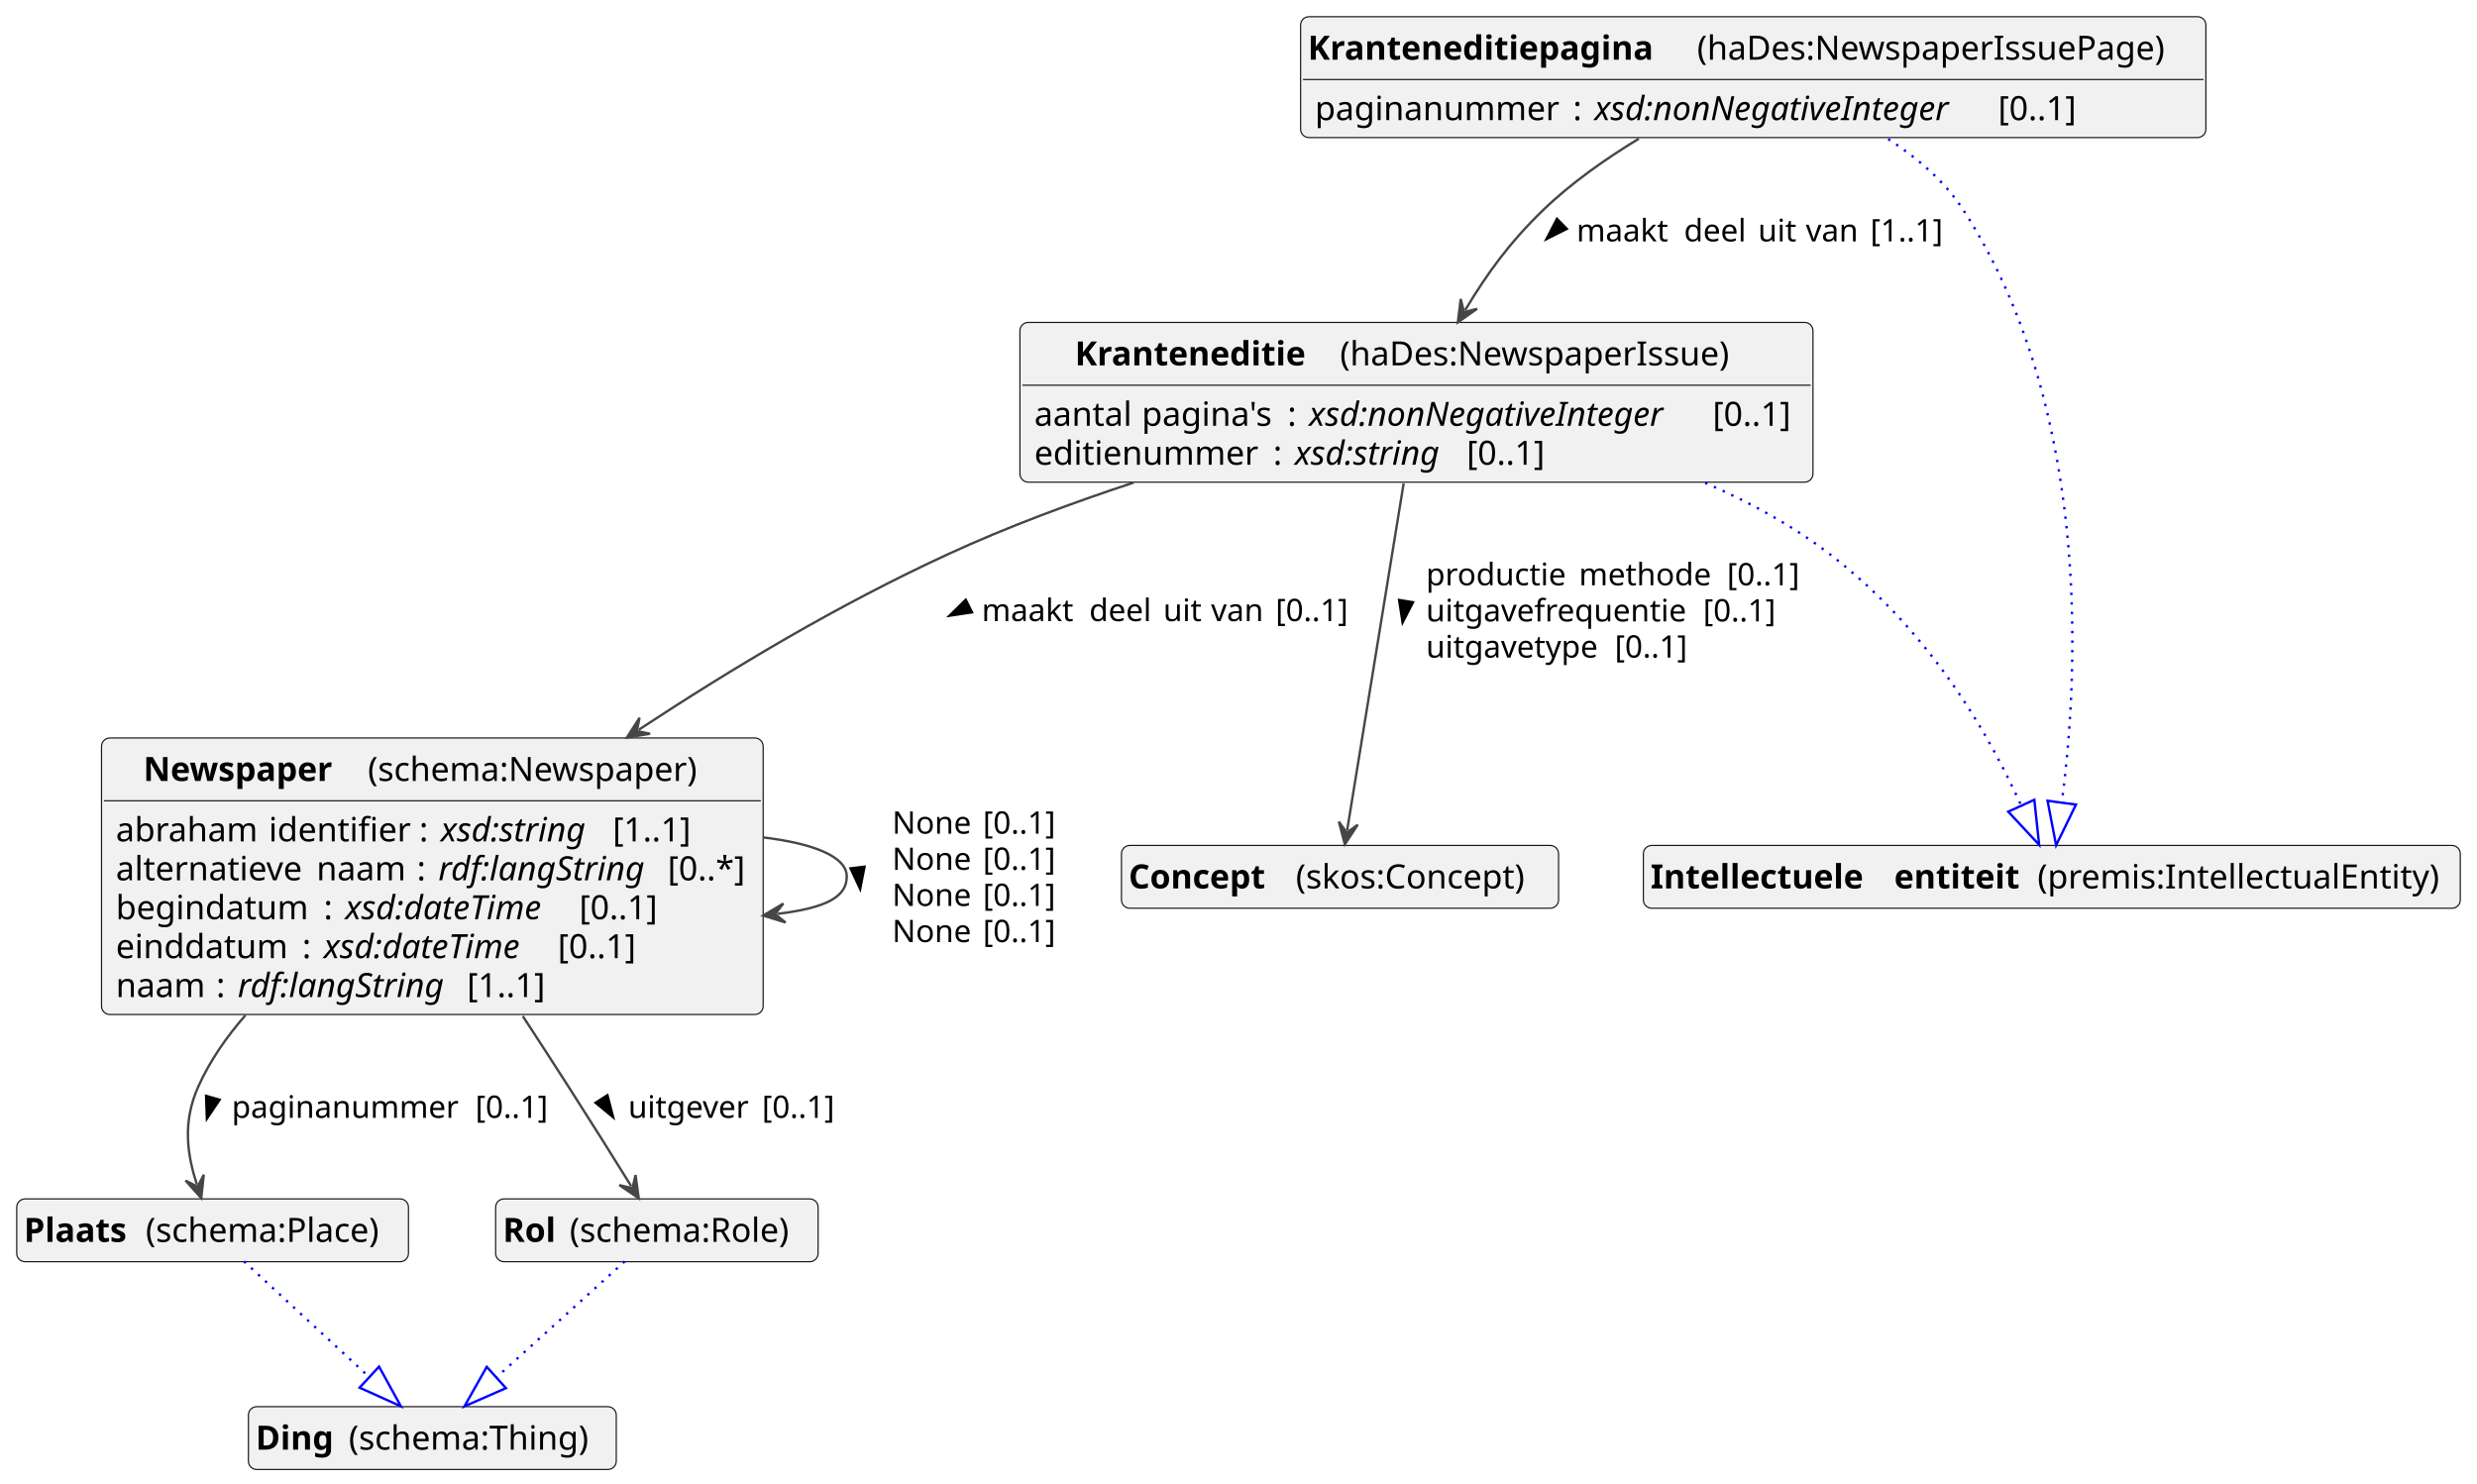
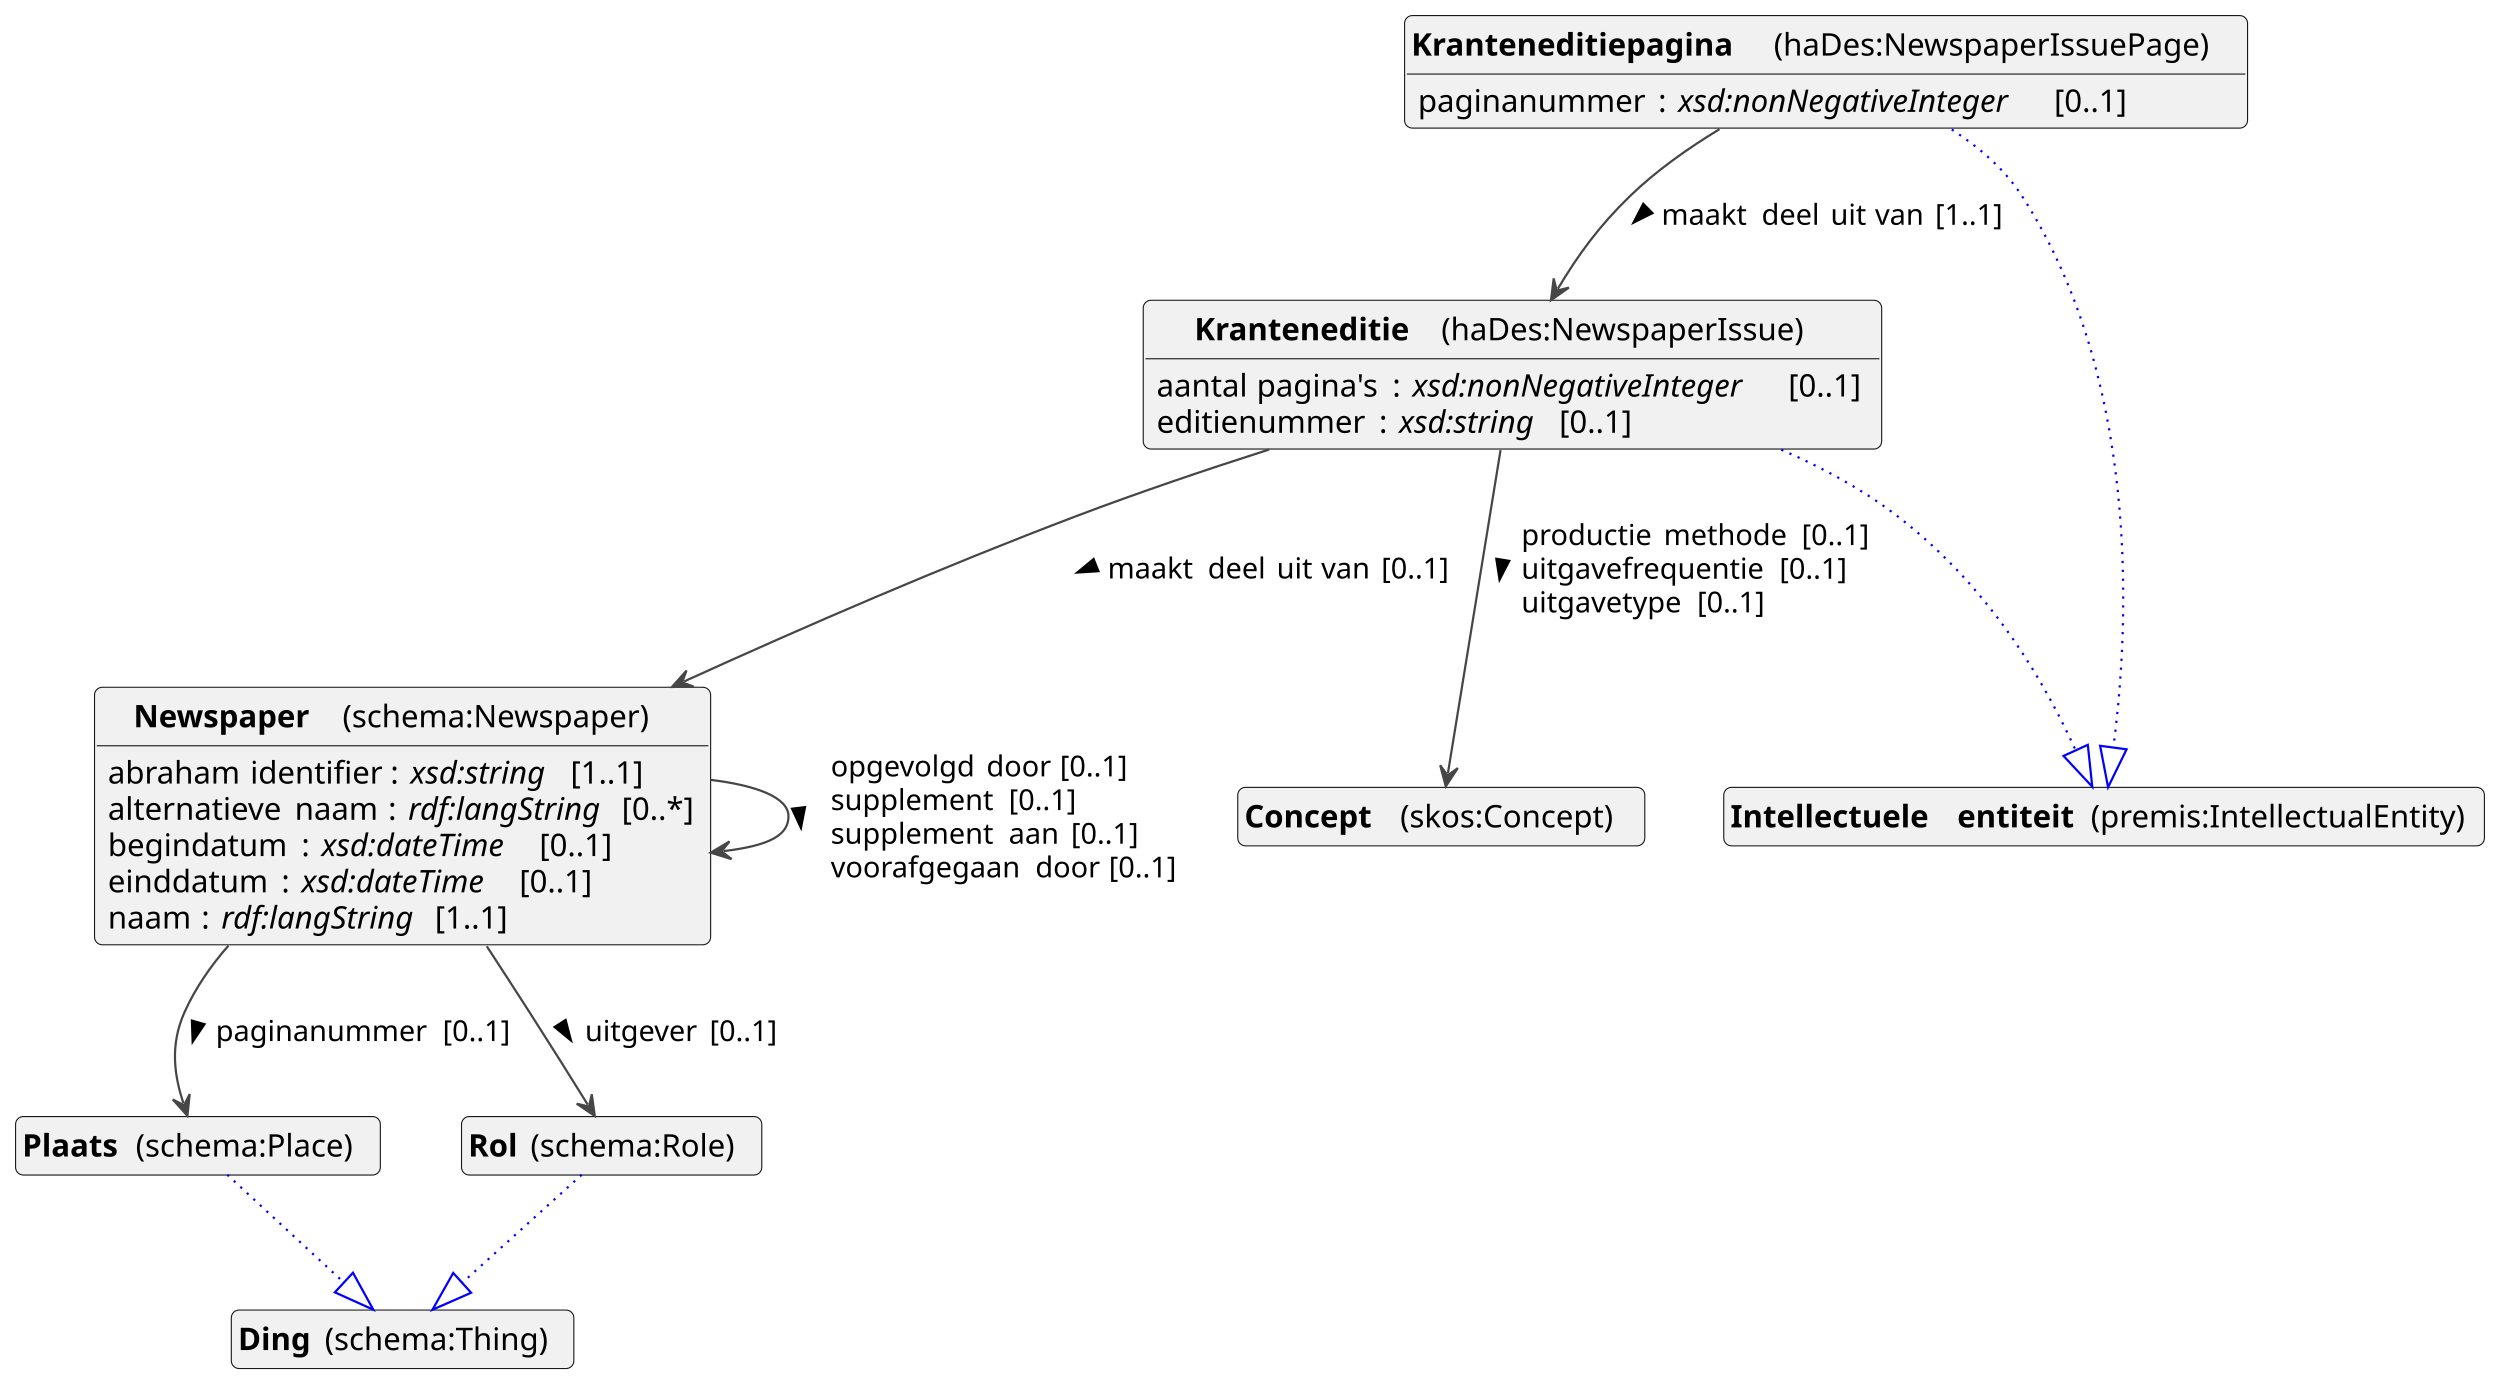
- <svg xmlns="http://www.w3.org/2000/svg" xmlns:xlink="http://www.w3.org/1999/xlink" contentStyleType="text/css" height="621px" preserveAspectRatio="none" style="width:1037px;height:621px;background:#FFFFFF;" version="1.1" viewBox="0 0 1037 621" width="1037px" zoomAndPan="magnify">
+ <svg xmlns="http://www.w3.org/2000/svg" xmlns:xlink="http://www.w3.org/1999/xlink" contentStyleType="text/css" height="621px" preserveAspectRatio="none" style="width:1124px;height:621px;background:#FFFFFF;" version="1.1" viewBox="0 0 1124 621" width="1124px" zoomAndPan="magnify">
  <defs />
  <g>
    <a href="#schema%3ANewspaper" target="_top" title="#schema%3ANewspaper" xlink:actuate="onRequest" xlink:href="#schema%3ANewspaper" xlink:show="new" xlink:title="#schema%3ANewspaper" xlink:type="simple">
      <g id="elem_schema_Newspaper">
        <rect codeLine="15" fill="#F1F1F1" height="115.781" id="schema_Newspaper" rx="3.5" ry="3.5" style="stroke:#181818;stroke-width:0.5;" width="277" x="42.5" y="309" />
        <text fill="#000000" font-family="sans-serif" font-size="14" font-weight="bold" lengthAdjust="spacing" textLength="90" x="60" y="326.995">Newspaper</text>
        <text fill="#000000" font-family="sans-serif" font-size="14" lengthAdjust="spacing" textLength="4" x="150" y="326.995"> </text>
        <text fill="#000000" font-family="sans-serif" font-size="14" lengthAdjust="spacing" textLength="148" x="154" y="326.995">(schema:Newspaper)</text>
        <line style="stroke:#181818;stroke-width:0.5;" x1="43.5" x2="318.5" y1="335.297" y2="335.297" />
        <text fill="#000000" font-family="sans-serif" font-size="14" lengthAdjust="spacing" textLength="60" x="48.5" y="352.292">abraham</text>
        <text fill="#000000" font-family="sans-serif" font-size="14" lengthAdjust="spacing" textLength="4" x="108.5" y="352.292"> </text>
        <text fill="#000000" font-family="sans-serif" font-size="14" lengthAdjust="spacing" textLength="59" x="112.5" y="352.292">identifier</text>
        <text fill="#000000" font-family="sans-serif" font-size="14" lengthAdjust="spacing" textLength="4" x="171.5" y="352.292"> </text>
        <text fill="#000000" font-family="sans-serif" font-size="14" lengthAdjust="spacing" textLength="5" x="175.5" y="352.292">:</text>
        <text fill="#000000" font-family="sans-serif" font-size="14" lengthAdjust="spacing" textLength="4" x="180.5" y="352.292"> </text>
        <text fill="#000000" font-family="sans-serif" font-size="14" font-style="italic" lengthAdjust="spacing" textLength="68" x="184.5" y="352.292">xsd:string</text>
        <text fill="#000000" font-family="sans-serif" font-size="14" lengthAdjust="spacing" textLength="4" x="252.5" y="352.292"> </text>
        <text fill="#000000" font-family="sans-serif" font-size="14" lengthAdjust="spacing" textLength="36" x="256.5" y="352.292">[1..1]</text>
        <text fill="#000000" font-family="sans-serif" font-size="14" lengthAdjust="spacing" textLength="80" x="48.5" y="368.589">alternatieve</text>
        <text fill="#000000" font-family="sans-serif" font-size="14" lengthAdjust="spacing" textLength="4" x="128.5" y="368.589"> </text>
        <text fill="#000000" font-family="sans-serif" font-size="14" lengthAdjust="spacing" textLength="38" x="132.5" y="368.589">naam</text>
        <text fill="#000000" font-family="sans-serif" font-size="14" lengthAdjust="spacing" textLength="4" x="170.5" y="368.589"> </text>
        <text fill="#000000" font-family="sans-serif" font-size="14" lengthAdjust="spacing" textLength="5" x="174.5" y="368.589">:</text>
        <text fill="#000000" font-family="sans-serif" font-size="14" lengthAdjust="spacing" textLength="4" x="179.5" y="368.589"> </text>
        <text fill="#000000" font-family="sans-serif" font-size="14" font-style="italic" lengthAdjust="spacing" textLength="92" x="183.5" y="368.589">rdf:langString</text>
        <text fill="#000000" font-family="sans-serif" font-size="14" lengthAdjust="spacing" textLength="4" x="275.5" y="368.589"> </text>
        <text fill="#000000" font-family="sans-serif" font-size="14" lengthAdjust="spacing" textLength="34" x="279.5" y="368.589">[0..*]</text>
        <text fill="#000000" font-family="sans-serif" font-size="14" lengthAdjust="spacing" textLength="83" x="48.5" y="384.886">begindatum</text>
        <text fill="#000000" font-family="sans-serif" font-size="14" lengthAdjust="spacing" textLength="4" x="131.5" y="384.886"> </text>
        <text fill="#000000" font-family="sans-serif" font-size="14" lengthAdjust="spacing" textLength="5" x="135.5" y="384.886">:</text>
        <text fill="#000000" font-family="sans-serif" font-size="14" lengthAdjust="spacing" textLength="4" x="140.5" y="384.886"> </text>
        <text fill="#000000" font-family="sans-serif" font-size="14" font-style="italic" lengthAdjust="spacing" textLength="94" x="144.5" y="384.886">xsd:dateTime</text>
        <text fill="#000000" font-family="sans-serif" font-size="14" lengthAdjust="spacing" textLength="4" x="238.5" y="384.886"> </text>
        <text fill="#000000" font-family="sans-serif" font-size="14" lengthAdjust="spacing" textLength="36" x="242.5" y="384.886">[0..1]</text>
        <text fill="#000000" font-family="sans-serif" font-size="14" lengthAdjust="spacing" textLength="74" x="48.5" y="401.183">einddatum</text>
        <text fill="#000000" font-family="sans-serif" font-size="14" lengthAdjust="spacing" textLength="4" x="122.5" y="401.183"> </text>
        <text fill="#000000" font-family="sans-serif" font-size="14" lengthAdjust="spacing" textLength="5" x="126.5" y="401.183">:</text>
        <text fill="#000000" font-family="sans-serif" font-size="14" lengthAdjust="spacing" textLength="4" x="131.5" y="401.183"> </text>
        <text fill="#000000" font-family="sans-serif" font-size="14" font-style="italic" lengthAdjust="spacing" textLength="94" x="135.5" y="401.183">xsd:dateTime</text>
        <text fill="#000000" font-family="sans-serif" font-size="14" lengthAdjust="spacing" textLength="4" x="229.5" y="401.183"> </text>
        <text fill="#000000" font-family="sans-serif" font-size="14" lengthAdjust="spacing" textLength="36" x="233.5" y="401.183">[0..1]</text>
        <text fill="#000000" font-family="sans-serif" font-size="14" lengthAdjust="spacing" textLength="38" x="48.5" y="417.479">naam</text>
        <text fill="#000000" font-family="sans-serif" font-size="14" lengthAdjust="spacing" textLength="4" x="86.5" y="417.479"> </text>
        <text fill="#000000" font-family="sans-serif" font-size="14" lengthAdjust="spacing" textLength="5" x="90.5" y="417.479">:</text>
        <text fill="#000000" font-family="sans-serif" font-size="14" lengthAdjust="spacing" textLength="4" x="95.5" y="417.479"> </text>
        <text fill="#000000" font-family="sans-serif" font-size="14" font-style="italic" lengthAdjust="spacing" textLength="92" x="99.5" y="417.479">rdf:langString</text>
        <text fill="#000000" font-family="sans-serif" font-size="14" lengthAdjust="spacing" textLength="4" x="191.5" y="417.479"> </text>
        <text fill="#000000" font-family="sans-serif" font-size="14" lengthAdjust="spacing" textLength="36" x="195.5" y="417.479">[1..1]</text>
      </g>
    </a>
    <a href="../../terms/nl#skos%3AConcept" target="_top" title="../../terms/nl#skos%3AConcept" xlink:actuate="onRequest" xlink:href="../../terms/nl#skos%3AConcept" xlink:show="new" xlink:title="../../terms/nl#skos%3AConcept" xlink:type="simple">
      <g id="elem_skos_Concept">
-         <rect codeLine="16" fill="#F1F1F1" height="26.297" id="skos_Concept" rx="3.5" ry="3.5" style="stroke:#181818;stroke-width:0.5;" width="183" x="469.5" y="354" />
-         <text fill="#000000" font-family="sans-serif" font-size="14" font-weight="bold" lengthAdjust="spacing" textLength="66" x="472.5" y="371.995">Concept</text>
-         <text fill="#000000" font-family="sans-serif" font-size="14" lengthAdjust="spacing" textLength="4" x="538.5" y="371.995"> </text>
-         <text fill="#000000" font-family="sans-serif" font-size="14" lengthAdjust="spacing" textLength="107" x="542.5" y="371.995">(skos:Concept)</text>
+         <rect codeLine="16" fill="#F1F1F1" height="26.297" id="skos_Concept" rx="3.5" ry="3.5" style="stroke:#181818;stroke-width:0.5;" width="183" x="556.5" y="354" />
+         <text fill="#000000" font-family="sans-serif" font-size="14" font-weight="bold" lengthAdjust="spacing" textLength="66" x="559.5" y="371.995">Concept</text>
+         <text fill="#000000" font-family="sans-serif" font-size="14" lengthAdjust="spacing" textLength="4" x="625.5" y="371.995"> </text>
+         <text fill="#000000" font-family="sans-serif" font-size="14" lengthAdjust="spacing" textLength="107" x="629.5" y="371.995">(skos:Concept)</text>
      </g>
    </a>
    <a href="#haDes%3ANewspaperIssue" target="_top" title="#haDes%3ANewspaperIssue" xlink:actuate="onRequest" xlink:href="#haDes%3ANewspaperIssue" xlink:show="new" xlink:title="#haDes%3ANewspaperIssue" xlink:type="simple">
      <g id="elem_haDes_NewspaperIssue">
-         <rect codeLine="17" fill="#F1F1F1" height="66.891" id="haDes_NewspaperIssue" rx="3.5" ry="3.5" style="stroke:#181818;stroke-width:0.5;" width="332" x="427" y="135" />
-         <text fill="#000000" font-family="sans-serif" font-size="14" font-weight="bold" lengthAdjust="spacing" textLength="107" x="450" y="152.995">Kranteneditie</text>
-         <text fill="#000000" font-family="sans-serif" font-size="14" lengthAdjust="spacing" textLength="4" x="557" y="152.995"> </text>
-         <text fill="#000000" font-family="sans-serif" font-size="14" lengthAdjust="spacing" textLength="175" x="561" y="152.995">(haDes:NewspaperIssue)</text>
-         <line style="stroke:#181818;stroke-width:0.5;" x1="428" x2="758" y1="161.297" y2="161.297" />
-         <text fill="#000000" font-family="sans-serif" font-size="14" lengthAdjust="spacing" textLength="41" x="433" y="178.292">aantal</text>
-         <text fill="#000000" font-family="sans-serif" font-size="14" lengthAdjust="spacing" textLength="4" x="474" y="178.292"> </text>
-         <text fill="#000000" font-family="sans-serif" font-size="14" lengthAdjust="spacing" textLength="57" x="478" y="178.292">pagina's</text>
-         <text fill="#000000" font-family="sans-serif" font-size="14" lengthAdjust="spacing" textLength="4" x="535" y="178.292"> </text>
-         <text fill="#000000" font-family="sans-serif" font-size="14" lengthAdjust="spacing" textLength="5" x="539" y="178.292">:</text>
-         <text fill="#000000" font-family="sans-serif" font-size="14" lengthAdjust="spacing" textLength="4" x="544" y="178.292"> </text>
-         <text fill="#000000" font-family="sans-serif" font-size="14" font-style="italic" lengthAdjust="spacing" textLength="165" x="548" y="178.292">xsd:nonNegativeInteger</text>
-         <text fill="#000000" font-family="sans-serif" font-size="14" lengthAdjust="spacing" textLength="4" x="713" y="178.292"> </text>
-         <text fill="#000000" font-family="sans-serif" font-size="14" lengthAdjust="spacing" textLength="36" x="717" y="178.292">[0..1]</text>
-         <text fill="#000000" font-family="sans-serif" font-size="14" lengthAdjust="spacing" textLength="96" x="433" y="194.589">editienummer</text>
-         <text fill="#000000" font-family="sans-serif" font-size="14" lengthAdjust="spacing" textLength="4" x="529" y="194.589"> </text>
-         <text fill="#000000" font-family="sans-serif" font-size="14" lengthAdjust="spacing" textLength="5" x="533" y="194.589">:</text>
-         <text fill="#000000" font-family="sans-serif" font-size="14" lengthAdjust="spacing" textLength="4" x="538" y="194.589"> </text>
-         <text fill="#000000" font-family="sans-serif" font-size="14" font-style="italic" lengthAdjust="spacing" textLength="68" x="542" y="194.589">xsd:string</text>
-         <text fill="#000000" font-family="sans-serif" font-size="14" lengthAdjust="spacing" textLength="4" x="610" y="194.589"> </text>
-         <text fill="#000000" font-family="sans-serif" font-size="14" lengthAdjust="spacing" textLength="36" x="614" y="194.589">[0..1]</text>
+         <rect codeLine="17" fill="#F1F1F1" height="66.891" id="haDes_NewspaperIssue" rx="3.5" ry="3.5" style="stroke:#181818;stroke-width:0.5;" width="332" x="514" y="135" />
+         <text fill="#000000" font-family="sans-serif" font-size="14" font-weight="bold" lengthAdjust="spacing" textLength="107" x="537" y="152.995">Kranteneditie</text>
+         <text fill="#000000" font-family="sans-serif" font-size="14" lengthAdjust="spacing" textLength="4" x="644" y="152.995"> </text>
+         <text fill="#000000" font-family="sans-serif" font-size="14" lengthAdjust="spacing" textLength="175" x="648" y="152.995">(haDes:NewspaperIssue)</text>
+         <line style="stroke:#181818;stroke-width:0.5;" x1="515" x2="845" y1="161.297" y2="161.297" />
+         <text fill="#000000" font-family="sans-serif" font-size="14" lengthAdjust="spacing" textLength="41" x="520" y="178.292">aantal</text>
+         <text fill="#000000" font-family="sans-serif" font-size="14" lengthAdjust="spacing" textLength="4" x="561" y="178.292"> </text>
+         <text fill="#000000" font-family="sans-serif" font-size="14" lengthAdjust="spacing" textLength="57" x="565" y="178.292">pagina's</text>
+         <text fill="#000000" font-family="sans-serif" font-size="14" lengthAdjust="spacing" textLength="4" x="622" y="178.292"> </text>
+         <text fill="#000000" font-family="sans-serif" font-size="14" lengthAdjust="spacing" textLength="5" x="626" y="178.292">:</text>
+         <text fill="#000000" font-family="sans-serif" font-size="14" lengthAdjust="spacing" textLength="4" x="631" y="178.292"> </text>
+         <text fill="#000000" font-family="sans-serif" font-size="14" font-style="italic" lengthAdjust="spacing" textLength="165" x="635" y="178.292">xsd:nonNegativeInteger</text>
+         <text fill="#000000" font-family="sans-serif" font-size="14" lengthAdjust="spacing" textLength="4" x="800" y="178.292"> </text>
+         <text fill="#000000" font-family="sans-serif" font-size="14" lengthAdjust="spacing" textLength="36" x="804" y="178.292">[0..1]</text>
+         <text fill="#000000" font-family="sans-serif" font-size="14" lengthAdjust="spacing" textLength="96" x="520" y="194.589">editienummer</text>
+         <text fill="#000000" font-family="sans-serif" font-size="14" lengthAdjust="spacing" textLength="4" x="616" y="194.589"> </text>
+         <text fill="#000000" font-family="sans-serif" font-size="14" lengthAdjust="spacing" textLength="5" x="620" y="194.589">:</text>
+         <text fill="#000000" font-family="sans-serif" font-size="14" lengthAdjust="spacing" textLength="4" x="625" y="194.589"> </text>
+         <text fill="#000000" font-family="sans-serif" font-size="14" font-style="italic" lengthAdjust="spacing" textLength="68" x="629" y="194.589">xsd:string</text>
+         <text fill="#000000" font-family="sans-serif" font-size="14" lengthAdjust="spacing" textLength="4" x="697" y="194.589"> </text>
+         <text fill="#000000" font-family="sans-serif" font-size="14" lengthAdjust="spacing" textLength="36" x="701" y="194.589">[0..1]</text>
      </g>
    </a>
    <a href="#premis%3AIntellectualEntity" target="_top" title="#premis%3AIntellectualEntity" xlink:actuate="onRequest" xlink:href="#premis%3AIntellectualEntity" xlink:show="new" xlink:title="#premis%3AIntellectualEntity" xlink:type="simple">
      <g id="elem_premis_IntellectualEntity">
-         <rect codeLine="20" fill="#F1F1F1" height="26.297" id="premis_IntellectualEntity" rx="3.5" ry="3.5" style="stroke:#181818;stroke-width:0.5;" width="342" x="688" y="354" />
-         <text fill="#000000" font-family="sans-serif" font-size="14" font-weight="bold" lengthAdjust="spacing" textLength="97" x="691" y="371.995">Intellectuele</text>
-         <text fill="#000000" font-family="sans-serif" font-size="14" font-weight="bold" lengthAdjust="spacing" textLength="5" x="788" y="371.995"> </text>
-         <text fill="#000000" font-family="sans-serif" font-size="14" font-weight="bold" lengthAdjust="spacing" textLength="56" x="793" y="371.995">entiteit</text>
-         <text fill="#000000" font-family="sans-serif" font-size="14" lengthAdjust="spacing" textLength="4" x="849" y="371.995"> </text>
-         <text fill="#000000" font-family="sans-serif" font-size="14" lengthAdjust="spacing" textLength="174" x="853" y="371.995">(premis:IntellectualEntity)</text>
+         <rect codeLine="20" fill="#F1F1F1" height="26.297" id="premis_IntellectualEntity" rx="3.5" ry="3.5" style="stroke:#181818;stroke-width:0.5;" width="342" x="775" y="354" />
+         <text fill="#000000" font-family="sans-serif" font-size="14" font-weight="bold" lengthAdjust="spacing" textLength="97" x="778" y="371.995">Intellectuele</text>
+         <text fill="#000000" font-family="sans-serif" font-size="14" font-weight="bold" lengthAdjust="spacing" textLength="5" x="875" y="371.995"> </text>
+         <text fill="#000000" font-family="sans-serif" font-size="14" font-weight="bold" lengthAdjust="spacing" textLength="56" x="880" y="371.995">entiteit</text>
+         <text fill="#000000" font-family="sans-serif" font-size="14" lengthAdjust="spacing" textLength="4" x="936" y="371.995"> </text>
+         <text fill="#000000" font-family="sans-serif" font-size="14" lengthAdjust="spacing" textLength="174" x="940" y="371.995">(premis:IntellectualEntity)</text>
      </g>
    </a>
    <a href="#haDes%3ANewspaperIssuePage" target="_top" title="#haDes%3ANewspaperIssuePage" xlink:actuate="onRequest" xlink:href="#haDes%3ANewspaperIssuePage" xlink:show="new" xlink:title="#haDes%3ANewspaperIssuePage" xlink:type="simple">
      <g id="elem_haDes_NewspaperIssuePage">
-         <rect codeLine="19" fill="#F1F1F1" height="50.594" id="haDes_NewspaperIssuePage" rx="3.5" ry="3.5" style="stroke:#181818;stroke-width:0.5;" width="379" x="544.5" y="7" />
-         <text fill="#000000" font-family="sans-serif" font-size="14" font-weight="bold" lengthAdjust="spacing" textLength="159" x="547.5" y="24.995">Kranteneditiepagina</text>
-         <text fill="#000000" font-family="sans-serif" font-size="14" lengthAdjust="spacing" textLength="4" x="706.5" y="24.995"> </text>
-         <text fill="#000000" font-family="sans-serif" font-size="14" lengthAdjust="spacing" textLength="210" x="710.5" y="24.995">(haDes:NewspaperIssuePage)</text>
-         <line style="stroke:#181818;stroke-width:0.5;" x1="545.5" x2="922.5" y1="33.297" y2="33.297" />
-         <text fill="#000000" font-family="sans-serif" font-size="14" lengthAdjust="spacing" textLength="104" x="550.5" y="50.292">paginanummer</text>
-         <text fill="#000000" font-family="sans-serif" font-size="14" lengthAdjust="spacing" textLength="4" x="654.5" y="50.292"> </text>
-         <text fill="#000000" font-family="sans-serif" font-size="14" lengthAdjust="spacing" textLength="5" x="658.5" y="50.292">:</text>
-         <text fill="#000000" font-family="sans-serif" font-size="14" lengthAdjust="spacing" textLength="4" x="663.5" y="50.292"> </text>
-         <text fill="#000000" font-family="sans-serif" font-size="14" font-style="italic" lengthAdjust="spacing" textLength="165" x="667.5" y="50.292">xsd:nonNegativeInteger</text>
-         <text fill="#000000" font-family="sans-serif" font-size="14" lengthAdjust="spacing" textLength="4" x="832.5" y="50.292"> </text>
-         <text fill="#000000" font-family="sans-serif" font-size="14" lengthAdjust="spacing" textLength="36" x="836.5" y="50.292">[0..1]</text>
+         <rect codeLine="19" fill="#F1F1F1" height="50.594" id="haDes_NewspaperIssuePage" rx="3.5" ry="3.5" style="stroke:#181818;stroke-width:0.5;" width="379" x="631.5" y="7" />
+         <text fill="#000000" font-family="sans-serif" font-size="14" font-weight="bold" lengthAdjust="spacing" textLength="159" x="634.5" y="24.995">Kranteneditiepagina</text>
+         <text fill="#000000" font-family="sans-serif" font-size="14" lengthAdjust="spacing" textLength="4" x="793.5" y="24.995"> </text>
+         <text fill="#000000" font-family="sans-serif" font-size="14" lengthAdjust="spacing" textLength="210" x="797.5" y="24.995">(haDes:NewspaperIssuePage)</text>
+         <line style="stroke:#181818;stroke-width:0.5;" x1="632.5" x2="1009.5" y1="33.297" y2="33.297" />
+         <text fill="#000000" font-family="sans-serif" font-size="14" lengthAdjust="spacing" textLength="104" x="637.5" y="50.292">paginanummer</text>
+         <text fill="#000000" font-family="sans-serif" font-size="14" lengthAdjust="spacing" textLength="4" x="741.5" y="50.292"> </text>
+         <text fill="#000000" font-family="sans-serif" font-size="14" lengthAdjust="spacing" textLength="5" x="745.5" y="50.292">:</text>
+         <text fill="#000000" font-family="sans-serif" font-size="14" lengthAdjust="spacing" textLength="4" x="750.5" y="50.292"> </text>
+         <text fill="#000000" font-family="sans-serif" font-size="14" font-style="italic" lengthAdjust="spacing" textLength="165" x="754.5" y="50.292">xsd:nonNegativeInteger</text>
+         <text fill="#000000" font-family="sans-serif" font-size="14" lengthAdjust="spacing" textLength="4" x="919.5" y="50.292"> </text>
+         <text fill="#000000" font-family="sans-serif" font-size="14" lengthAdjust="spacing" textLength="36" x="923.5" y="50.292">[0..1]</text>
      </g>
    </a>
    <a href="../../description/nl#schema%3APlace" target="_top" title="../../description/nl#schema%3APlace" xlink:actuate="onRequest" xlink:href="../../description/nl#schema%3APlace" xlink:show="new" xlink:title="../../description/nl#schema%3APlace" xlink:type="simple">
      <g id="elem_schema_Place">
        <rect codeLine="21" fill="#F1F1F1" height="26.297" id="schema_Place" rx="3.5" ry="3.5" style="stroke:#181818;stroke-width:0.5;" width="164" x="7" y="502" />
        <text fill="#000000" font-family="sans-serif" font-size="14" font-weight="bold" lengthAdjust="spacing" textLength="47" x="10" y="519.995">Plaats</text>
        <text fill="#000000" font-family="sans-serif" font-size="14" lengthAdjust="spacing" textLength="4" x="57" y="519.995"> </text>
        <text fill="#000000" font-family="sans-serif" font-size="14" lengthAdjust="spacing" textLength="107" x="61" y="519.995">(schema:Place)</text>
      </g>
    </a>
    <a href="#schema%3AThing" target="_top" title="#schema%3AThing" xlink:actuate="onRequest" xlink:href="#schema%3AThing" xlink:show="new" xlink:title="#schema%3AThing" xlink:type="simple">
      <g id="elem_schema_Thing">
        <rect codeLine="24" fill="#F1F1F1" height="26.297" id="schema_Thing" rx="3.5" ry="3.5" style="stroke:#181818;stroke-width:0.5;" width="154" x="104" y="589" />
        <text fill="#000000" font-family="sans-serif" font-size="14" font-weight="bold" lengthAdjust="spacing" textLength="35" x="107" y="606.995">Ding</text>
        <text fill="#000000" font-family="sans-serif" font-size="14" lengthAdjust="spacing" textLength="4" x="142" y="606.995"> </text>
        <text fill="#000000" font-family="sans-serif" font-size="14" lengthAdjust="spacing" textLength="109" x="146" y="606.995">(schema:Thing)</text>
      </g>
    </a>
    <a href="../../description/nl#schema%3ARole" target="_top" title="../../description/nl#schema%3ARole" xlink:actuate="onRequest" xlink:href="../../description/nl#schema%3ARole" xlink:show="new" xlink:title="../../description/nl#schema%3ARole" xlink:type="simple">
      <g id="elem_schema_Role">
        <rect codeLine="23" fill="#F1F1F1" height="26.297" id="schema_Role" rx="3.5" ry="3.5" style="stroke:#181818;stroke-width:0.5;" width="135" x="207.5" y="502" />
        <text fill="#000000" font-family="sans-serif" font-size="14" font-weight="bold" lengthAdjust="spacing" textLength="24" x="210.5" y="519.995">Rol</text>
        <text fill="#000000" font-family="sans-serif" font-size="14" lengthAdjust="spacing" textLength="4" x="234.5" y="519.995"> </text>
        <text fill="#000000" font-family="sans-serif" font-size="14" lengthAdjust="spacing" textLength="101" x="238.5" y="519.995">(schema:Role)</text>
      </g>
    </a>
    <g id="link_schema_Newspaper_schema_Newspaper">
      <path codeLine="33" d="M319.5,350.63 C340.36,353.15 354.5,358.61 354.5,367 C354.5,375.39 346.317,380.13 325.457,382.65 " fill="none" id="schema_Newspaper-to-schema_Newspaper" style="stroke:#454645;stroke-width:1.0;" />
      <polygon fill="#454645" points="319.5,383.37,328.915,386.262,324.464,382.77,327.955,378.32,319.5,383.37" style="stroke:#454645;stroke-width:1.0;" />
      <polygon fill="#000000" points="360.1,372.229,361.933,362.897,356.097,363.602,360.1,372.229" style="stroke:#000000;stroke-width:1.0;" />
-       <text fill="#000000" font-family="sans-serif" font-size="13" lengthAdjust="spacing" textLength="34" x="373.5" y="349.067">None</text>
-       <text fill="#000000" font-family="sans-serif" font-size="13" lengthAdjust="spacing" textLength="4" x="407.5" y="349.067"> </text>
-       <text fill="#000000" font-family="sans-serif" font-size="13" lengthAdjust="spacing" textLength="34" x="411.5" y="349.067">[0..1]</text>
-       <text fill="#000000" font-family="sans-serif" font-size="13" lengthAdjust="spacing" textLength="34" x="373.5" y="364.2">None</text>
-       <text fill="#000000" font-family="sans-serif" font-size="13" lengthAdjust="spacing" textLength="4" x="407.5" y="364.2"> </text>
-       <text fill="#000000" font-family="sans-serif" font-size="13" lengthAdjust="spacing" textLength="34" x="411.5" y="364.2">[0..1]</text>
-       <text fill="#000000" font-family="sans-serif" font-size="13" lengthAdjust="spacing" textLength="34" x="373.5" y="379.332">None</text>
-       <text fill="#000000" font-family="sans-serif" font-size="13" lengthAdjust="spacing" textLength="4" x="407.5" y="379.332"> </text>
-       <text fill="#000000" font-family="sans-serif" font-size="13" lengthAdjust="spacing" textLength="34" x="411.5" y="379.332">[0..1]</text>
-       <text fill="#000000" font-family="sans-serif" font-size="13" lengthAdjust="spacing" textLength="34" x="373.5" y="394.465">None</text>
-       <text fill="#000000" font-family="sans-serif" font-size="13" lengthAdjust="spacing" textLength="4" x="407.5" y="394.465"> </text>
-       <text fill="#000000" font-family="sans-serif" font-size="13" lengthAdjust="spacing" textLength="34" x="411.5" y="394.465">[0..1]</text>
+       <text fill="#000000" font-family="sans-serif" font-size="13" lengthAdjust="spacing" textLength="66" x="373.5" y="349.067">opgevolgd</text>
+       <text fill="#000000" font-family="sans-serif" font-size="13" lengthAdjust="spacing" textLength="4" x="439.5" y="349.067"> </text>
+       <text fill="#000000" font-family="sans-serif" font-size="13" lengthAdjust="spacing" textLength="29" x="443.5" y="349.067">door</text>
+       <text fill="#000000" font-family="sans-serif" font-size="13" lengthAdjust="spacing" textLength="4" x="472.5" y="349.067"> </text>
+       <text fill="#000000" font-family="sans-serif" font-size="13" lengthAdjust="spacing" textLength="34" x="476.5" y="349.067">[0..1]</text>
+       <text fill="#000000" font-family="sans-serif" font-size="13" lengthAdjust="spacing" textLength="76" x="373.5" y="364.2">supplement</text>
+       <text fill="#000000" font-family="sans-serif" font-size="13" lengthAdjust="spacing" textLength="4" x="449.5" y="364.2"> </text>
+       <text fill="#000000" font-family="sans-serif" font-size="13" lengthAdjust="spacing" textLength="34" x="453.5" y="364.2">[0..1]</text>
+       <text fill="#000000" font-family="sans-serif" font-size="13" lengthAdjust="spacing" textLength="76" x="373.5" y="379.332">supplement</text>
+       <text fill="#000000" font-family="sans-serif" font-size="13" lengthAdjust="spacing" textLength="4" x="449.5" y="379.332"> </text>
+       <text fill="#000000" font-family="sans-serif" font-size="13" lengthAdjust="spacing" textLength="24" x="453.5" y="379.332">aan</text>
+       <text fill="#000000" font-family="sans-serif" font-size="13" lengthAdjust="spacing" textLength="4" x="477.5" y="379.332"> </text>
+       <text fill="#000000" font-family="sans-serif" font-size="13" lengthAdjust="spacing" textLength="34" x="481.5" y="379.332">[0..1]</text>
+       <text fill="#000000" font-family="sans-serif" font-size="13" lengthAdjust="spacing" textLength="88" x="373.5" y="394.465">voorafgegaan</text>
+       <text fill="#000000" font-family="sans-serif" font-size="13" lengthAdjust="spacing" textLength="4" x="461.5" y="394.465"> </text>
+       <text fill="#000000" font-family="sans-serif" font-size="13" lengthAdjust="spacing" textLength="29" x="465.5" y="394.465">door</text>
+       <text fill="#000000" font-family="sans-serif" font-size="13" lengthAdjust="spacing" textLength="4" x="494.5" y="394.465"> </text>
+       <text fill="#000000" font-family="sans-serif" font-size="13" lengthAdjust="spacing" textLength="34" x="498.5" y="394.465">[0..1]</text>
    </g>
    <g id="link_schema_Newspaper_schema_Place">
      <path codeLine="34" d="M102.73,425.13 C94.77,434.21 87.85,444.21 83,455 C76.25,470.03 78.444,483.608 82.414,495.958 " fill="none" id="schema_Newspaper-to-schema_Place" style="stroke:#454645;stroke-width:1.0;" />
      <polygon fill="#454645" points="84.25,501.67,85.304,491.878,82.72,496.91,77.688,494.326,84.25,501.67" style="stroke:#454645;stroke-width:1.0;" />
      <polygon fill="#000000" points="86.621,468.373,91.94,460.488,86.29,458.868,86.621,468.373" style="stroke:#000000;stroke-width:1.0;" />
      <text fill="#000000" font-family="sans-serif" font-size="13" lengthAdjust="spacing" textLength="98" x="97" y="468.067">paginanummer</text>
      <text fill="#000000" font-family="sans-serif" font-size="13" lengthAdjust="spacing" textLength="4" x="195" y="468.067"> </text>
      <text fill="#000000" font-family="sans-serif" font-size="13" lengthAdjust="spacing" textLength="34" x="199" y="468.067">[0..1]</text>
    </g>
    <g id="link_schema_Newspaper_schema_Role">
      <path codeLine="35" d="M218.87,425.46 C225.29,435.29 231.86,445.42 238,455 C248.31,471.08 256.824,484.693 264.254,496.653 " fill="none" id="schema_Newspaper-to-schema_Role" style="stroke:#454645;stroke-width:1.0;" />
      <polygon fill="#454645" points="267.42,501.75,266.068,491.994,264.781,497.503,259.273,496.216,267.42,501.75" style="stroke:#454645;stroke-width:1.0;" />
      <polygon fill="#000000" points="256.688,467.783,254.304,458.576,249.347,461.735,256.688,467.783" style="stroke:#000000;stroke-width:1.0;" />
      <text fill="#000000" font-family="sans-serif" font-size="13" lengthAdjust="spacing" textLength="52" x="263" y="468.067">uitgever</text>
      <text fill="#000000" font-family="sans-serif" font-size="13" lengthAdjust="spacing" textLength="4" x="315" y="468.067"> </text>
      <text fill="#000000" font-family="sans-serif" font-size="13" lengthAdjust="spacing" textLength="34" x="319" y="468.067">[0..1]</text>
    </g>
    <g id="link_haDes_NewspaperIssue_premis_IntellectualEntity">
-       <path codeLine="41" d="M713.88,202.18 C732.36,210.2 750.43,220.03 766,232 C810.45,266.17 834.307,311.264 846.217,337.364 " fill="none" id="haDes_NewspaperIssue-to-premis_IntellectualEntity" style="stroke:#0000FF;stroke-width:1.0;stroke-dasharray:1.0,3.0;" />
-       <polygon fill="none" points="853.69,353.74,851.676,334.873,840.759,339.855,853.69,353.74" style="stroke:#0000FF;stroke-width:1.0;" />
+       <path codeLine="41" d="M800.88,202.18 C819.36,210.2 837.43,220.03 853,232 C897.45,266.17 921.307,311.264 933.217,337.364 " fill="none" id="haDes_NewspaperIssue-to-premis_IntellectualEntity" style="stroke:#0000FF;stroke-width:1.0;stroke-dasharray:1.0,3.0;" />
+       <polygon fill="none" points="940.69,353.74,938.676,334.873,927.759,339.855,940.69,353.74" style="stroke:#0000FF;stroke-width:1.0;" />
    </g>
    <g id="link_haDes_NewspaperIssue_schema_Newspaper">
-       <path codeLine="45" d="M474.61,202.06 C448.58,210.64 421.49,220.71 397,232 C350.51,253.43 306.814,279.654 267.444,305.534 " fill="none" id="haDes_NewspaperIssue-to-schema_Newspaper" style="stroke:#454645;stroke-width:1.0;" />
-       <polygon fill="#454645" points="262.43,308.83,272.148,307.229,266.608,306.084,267.753,300.544,262.43,308.83" style="stroke:#454645;stroke-width:1.0;" />
-       <polygon fill="#000000" points="397.527,257.801,406.932,256.388,404.306,251.13,397.527,257.801" style="stroke:#000000;stroke-width:1.0;" />
-       <text fill="#000000" font-family="sans-serif" font-size="13" lengthAdjust="spacing" textLength="41" x="411" y="260.067">maakt</text>
-       <text fill="#000000" font-family="sans-serif" font-size="13" lengthAdjust="spacing" textLength="4" x="452" y="260.067"> </text>
-       <text fill="#000000" font-family="sans-serif" font-size="13" lengthAdjust="spacing" textLength="27" x="456" y="260.067">deel</text>
-       <text fill="#000000" font-family="sans-serif" font-size="13" lengthAdjust="spacing" textLength="4" x="483" y="260.067"> </text>
-       <text fill="#000000" font-family="sans-serif" font-size="13" lengthAdjust="spacing" textLength="16" x="487" y="260.067">uit</text>
-       <text fill="#000000" font-family="sans-serif" font-size="13" lengthAdjust="spacing" textLength="4" x="503" y="260.067"> </text>
-       <text fill="#000000" font-family="sans-serif" font-size="13" lengthAdjust="spacing" textLength="23" x="507" y="260.067">van</text>
-       <text fill="#000000" font-family="sans-serif" font-size="13" lengthAdjust="spacing" textLength="4" x="530" y="260.067"> </text>
-       <text fill="#000000" font-family="sans-serif" font-size="13" lengthAdjust="spacing" textLength="34" x="534" y="260.067">[0..1]</text>
+       <path codeLine="45" d="M570.68,202.07 C542.25,211.16 511.8,221.46 484,232 C423.23,255.05 362.532,281.376 307.582,306.366 " fill="none" id="haDes_NewspaperIssue-to-schema_Newspaper" style="stroke:#454645;stroke-width:1.0;" />
+       <polygon fill="#454645" points="302.12,308.85,311.969,308.765,306.671,306.78,308.657,301.483,302.12,308.85" style="stroke:#454645;stroke-width:1.0;" />
+       <polygon fill="#000000" points="484.352,257.409,493.843,256.808,491.677,251.344,484.352,257.409" style="stroke:#000000;stroke-width:1.0;" />
+       <text fill="#000000" font-family="sans-serif" font-size="13" lengthAdjust="spacing" textLength="41" x="498" y="260.067">maakt</text>
+       <text fill="#000000" font-family="sans-serif" font-size="13" lengthAdjust="spacing" textLength="4" x="539" y="260.067"> </text>
+       <text fill="#000000" font-family="sans-serif" font-size="13" lengthAdjust="spacing" textLength="27" x="543" y="260.067">deel</text>
+       <text fill="#000000" font-family="sans-serif" font-size="13" lengthAdjust="spacing" textLength="4" x="570" y="260.067"> </text>
+       <text fill="#000000" font-family="sans-serif" font-size="13" lengthAdjust="spacing" textLength="16" x="574" y="260.067">uit</text>
+       <text fill="#000000" font-family="sans-serif" font-size="13" lengthAdjust="spacing" textLength="4" x="590" y="260.067"> </text>
+       <text fill="#000000" font-family="sans-serif" font-size="13" lengthAdjust="spacing" textLength="23" x="594" y="260.067">van</text>
+       <text fill="#000000" font-family="sans-serif" font-size="13" lengthAdjust="spacing" textLength="4" x="617" y="260.067"> </text>
+       <text fill="#000000" font-family="sans-serif" font-size="13" lengthAdjust="spacing" textLength="34" x="621" y="260.067">[0..1]</text>
    </g>
    <g id="link_haDes_NewspaperIssue_skos_Concept">
-       <path codeLine="46" d="M587.64,202.39 C580.42,246.75 568.865,317.708 563.985,347.648 " fill="none" id="haDes_NewspaperIssue-to-skos_Concept" style="stroke:#454645;stroke-width:1.0;" />
-       <polygon fill="#454645" points="563.02,353.57,568.416,345.331,563.824,348.635,560.52,344.044,563.02,353.57" style="stroke:#454645;stroke-width:1.0;" />
-       <polygon fill="#000000" points="587.196,260.634,591.551,252.179,585.749,251.234,587.196,260.634" style="stroke:#000000;stroke-width:1.0;" />
-       <text fill="#000000" font-family="sans-serif" font-size="13" lengthAdjust="spacing" textLength="60" x="597" y="245.067">productie</text>
-       <text fill="#000000" font-family="sans-serif" font-size="13" lengthAdjust="spacing" textLength="4" x="657" y="245.067"> </text>
-       <text fill="#000000" font-family="sans-serif" font-size="13" lengthAdjust="spacing" textLength="58" x="661" y="245.067">methode</text>
-       <text fill="#000000" font-family="sans-serif" font-size="13" lengthAdjust="spacing" textLength="4" x="719" y="245.067"> </text>
-       <text fill="#000000" font-family="sans-serif" font-size="13" lengthAdjust="spacing" textLength="34" x="723" y="245.067">[0..1]</text>
-       <text fill="#000000" font-family="sans-serif" font-size="13" lengthAdjust="spacing" textLength="112" x="597" y="260.2">uitgavefrequentie</text>
-       <text fill="#000000" font-family="sans-serif" font-size="13" lengthAdjust="spacing" textLength="4" x="709" y="260.2"> </text>
-       <text fill="#000000" font-family="sans-serif" font-size="13" lengthAdjust="spacing" textLength="34" x="713" y="260.2">[0..1]</text>
-       <text fill="#000000" font-family="sans-serif" font-size="13" lengthAdjust="spacing" textLength="75" x="597" y="275.332">uitgavetype</text>
-       <text fill="#000000" font-family="sans-serif" font-size="13" lengthAdjust="spacing" textLength="4" x="672" y="275.332"> </text>
-       <text fill="#000000" font-family="sans-serif" font-size="13" lengthAdjust="spacing" textLength="34" x="676" y="275.332">[0..1]</text>
+       <path codeLine="46" d="M674.64,202.39 C667.42,246.75 655.865,317.708 650.985,347.648 " fill="none" id="haDes_NewspaperIssue-to-skos_Concept" style="stroke:#454645;stroke-width:1.0;" />
+       <polygon fill="#454645" points="650.02,353.57,655.416,345.331,650.824,348.635,647.52,344.044,650.02,353.57" style="stroke:#454645;stroke-width:1.0;" />
+       <polygon fill="#000000" points="674.196,260.634,678.551,252.179,672.749,251.234,674.196,260.634" style="stroke:#000000;stroke-width:1.0;" />
+       <text fill="#000000" font-family="sans-serif" font-size="13" lengthAdjust="spacing" textLength="60" x="684" y="245.067">productie</text>
+       <text fill="#000000" font-family="sans-serif" font-size="13" lengthAdjust="spacing" textLength="4" x="744" y="245.067"> </text>
+       <text fill="#000000" font-family="sans-serif" font-size="13" lengthAdjust="spacing" textLength="58" x="748" y="245.067">methode</text>
+       <text fill="#000000" font-family="sans-serif" font-size="13" lengthAdjust="spacing" textLength="4" x="806" y="245.067"> </text>
+       <text fill="#000000" font-family="sans-serif" font-size="13" lengthAdjust="spacing" textLength="34" x="810" y="245.067">[0..1]</text>
+       <text fill="#000000" font-family="sans-serif" font-size="13" lengthAdjust="spacing" textLength="112" x="684" y="260.2">uitgavefrequentie</text>
+       <text fill="#000000" font-family="sans-serif" font-size="13" lengthAdjust="spacing" textLength="4" x="796" y="260.2"> </text>
+       <text fill="#000000" font-family="sans-serif" font-size="13" lengthAdjust="spacing" textLength="34" x="800" y="260.2">[0..1]</text>
+       <text fill="#000000" font-family="sans-serif" font-size="13" lengthAdjust="spacing" textLength="75" x="684" y="275.332">uitgavetype</text>
+       <text fill="#000000" font-family="sans-serif" font-size="13" lengthAdjust="spacing" textLength="4" x="759" y="275.332"> </text>
+       <text fill="#000000" font-family="sans-serif" font-size="13" lengthAdjust="spacing" textLength="34" x="763" y="275.332">[0..1]</text>
    </g>
    <g id="link_haDes_NewspaperIssuePage_premis_IntellectualEntity">
-       <path codeLine="50" d="M790.52,58.24 C802.67,66.08 814.19,75.93 822,88 C879,176.09 868.622,295.027 863.162,336.097 " fill="none" id="haDes_NewspaperIssuePage-to-premis_IntellectualEntity" style="stroke:#0000FF;stroke-width:1.0;stroke-dasharray:1.0,3.0;" />
-       <polygon fill="none" points="860.79,353.94,869.11,336.888,857.214,335.306,860.79,353.94" style="stroke:#0000FF;stroke-width:1.0;" />
+       <path codeLine="50" d="M877.52,58.24 C889.67,66.08 901.19,75.93 909,88 C966,176.09 955.622,295.027 950.162,336.097 " fill="none" id="haDes_NewspaperIssuePage-to-premis_IntellectualEntity" style="stroke:#0000FF;stroke-width:1.0;stroke-dasharray:1.0,3.0;" />
+       <polygon fill="none" points="947.79,353.94,956.11,336.888,944.214,335.306,947.79,353.94" style="stroke:#0000FF;stroke-width:1.0;" />
    </g>
    <g id="link_haDes_NewspaperIssuePage_haDes_NewspaperIssue">
-       <path codeLine="53" d="M686.1,58.07 C672.27,66.46 657.76,76.63 646,88 C631.93,101.61 622.657,114.415 613.417,129.815 " fill="none" id="haDes_NewspaperIssuePage-to-haDes_NewspaperIssue" style="stroke:#454645;stroke-width:1.0;" />
-       <polygon fill="#454645" points="610.33,134.96,618.39,129.3,612.903,130.673,611.53,125.185,610.33,134.96" style="stroke:#454645;stroke-width:1.0;" />
-       <polygon fill="#000000" points="647.442,100.079,655.943,95.816,651.814,91.633,647.442,100.079" style="stroke:#000000;stroke-width:1.0;" />
-       <text fill="#000000" font-family="sans-serif" font-size="13" lengthAdjust="spacing" textLength="41" x="660" y="101.067">maakt</text>
-       <text fill="#000000" font-family="sans-serif" font-size="13" lengthAdjust="spacing" textLength="4" x="701" y="101.067"> </text>
-       <text fill="#000000" font-family="sans-serif" font-size="13" lengthAdjust="spacing" textLength="27" x="705" y="101.067">deel</text>
-       <text fill="#000000" font-family="sans-serif" font-size="13" lengthAdjust="spacing" textLength="4" x="732" y="101.067"> </text>
-       <text fill="#000000" font-family="sans-serif" font-size="13" lengthAdjust="spacing" textLength="16" x="736" y="101.067">uit</text>
-       <text fill="#000000" font-family="sans-serif" font-size="13" lengthAdjust="spacing" textLength="4" x="752" y="101.067"> </text>
-       <text fill="#000000" font-family="sans-serif" font-size="13" lengthAdjust="spacing" textLength="23" x="756" y="101.067">van</text>
-       <text fill="#000000" font-family="sans-serif" font-size="13" lengthAdjust="spacing" textLength="4" x="779" y="101.067"> </text>
-       <text fill="#000000" font-family="sans-serif" font-size="13" lengthAdjust="spacing" textLength="34" x="783" y="101.067">[1..1]</text>
+       <path codeLine="53" d="M773.1,58.07 C759.27,66.46 744.76,76.63 733,88 C718.93,101.61 709.657,114.415 700.417,129.815 " fill="none" id="haDes_NewspaperIssuePage-to-haDes_NewspaperIssue" style="stroke:#454645;stroke-width:1.0;" />
+       <polygon fill="#454645" points="697.33,134.96,705.39,129.3,699.903,130.673,698.53,125.185,697.33,134.96" style="stroke:#454645;stroke-width:1.0;" />
+       <polygon fill="#000000" points="734.442,100.079,742.943,95.816,738.814,91.633,734.442,100.079" style="stroke:#000000;stroke-width:1.0;" />
+       <text fill="#000000" font-family="sans-serif" font-size="13" lengthAdjust="spacing" textLength="41" x="747" y="101.067">maakt</text>
+       <text fill="#000000" font-family="sans-serif" font-size="13" lengthAdjust="spacing" textLength="4" x="788" y="101.067"> </text>
+       <text fill="#000000" font-family="sans-serif" font-size="13" lengthAdjust="spacing" textLength="27" x="792" y="101.067">deel</text>
+       <text fill="#000000" font-family="sans-serif" font-size="13" lengthAdjust="spacing" textLength="4" x="819" y="101.067"> </text>
+       <text fill="#000000" font-family="sans-serif" font-size="13" lengthAdjust="spacing" textLength="16" x="823" y="101.067">uit</text>
+       <text fill="#000000" font-family="sans-serif" font-size="13" lengthAdjust="spacing" textLength="4" x="839" y="101.067"> </text>
+       <text fill="#000000" font-family="sans-serif" font-size="13" lengthAdjust="spacing" textLength="23" x="843" y="101.067">van</text>
+       <text fill="#000000" font-family="sans-serif" font-size="13" lengthAdjust="spacing" textLength="4" x="866" y="101.067"> </text>
+       <text fill="#000000" font-family="sans-serif" font-size="13" lengthAdjust="spacing" textLength="34" x="870" y="101.067">[1..1]</text>
    </g>
    <g id="link_schema_Place_schema_Thing">
      <path codeLine="56" d="M102.18,528.18 C119.67,544.34 137.149,560.485 154.619,576.625 " fill="none" id="schema_Place-to-schema_Thing" style="stroke:#0000FF;stroke-width:1.0;stroke-dasharray:1.0,3.0;" />
      <polygon fill="none" points="167.84,588.84,158.69,572.218,150.547,581.032,167.84,588.84" style="stroke:#0000FF;stroke-width:1.0;" />
    </g>
    <g id="link_schema_Role_schema_Thing">
      <path codeLine="59" d="M261.53,528.18 C243.66,544.34 225.655,560.631 207.795,576.771 " fill="none" id="schema_Role-to-schema_Thing" style="stroke:#0000FF;stroke-width:1.0;stroke-dasharray:1.0,3.0;" />
      <polygon fill="none" points="194.44,588.84,211.818,581.223,203.772,572.32,194.44,588.84" style="stroke:#0000FF;stroke-width:1.0;" />
    </g>
  </g>
</svg>
